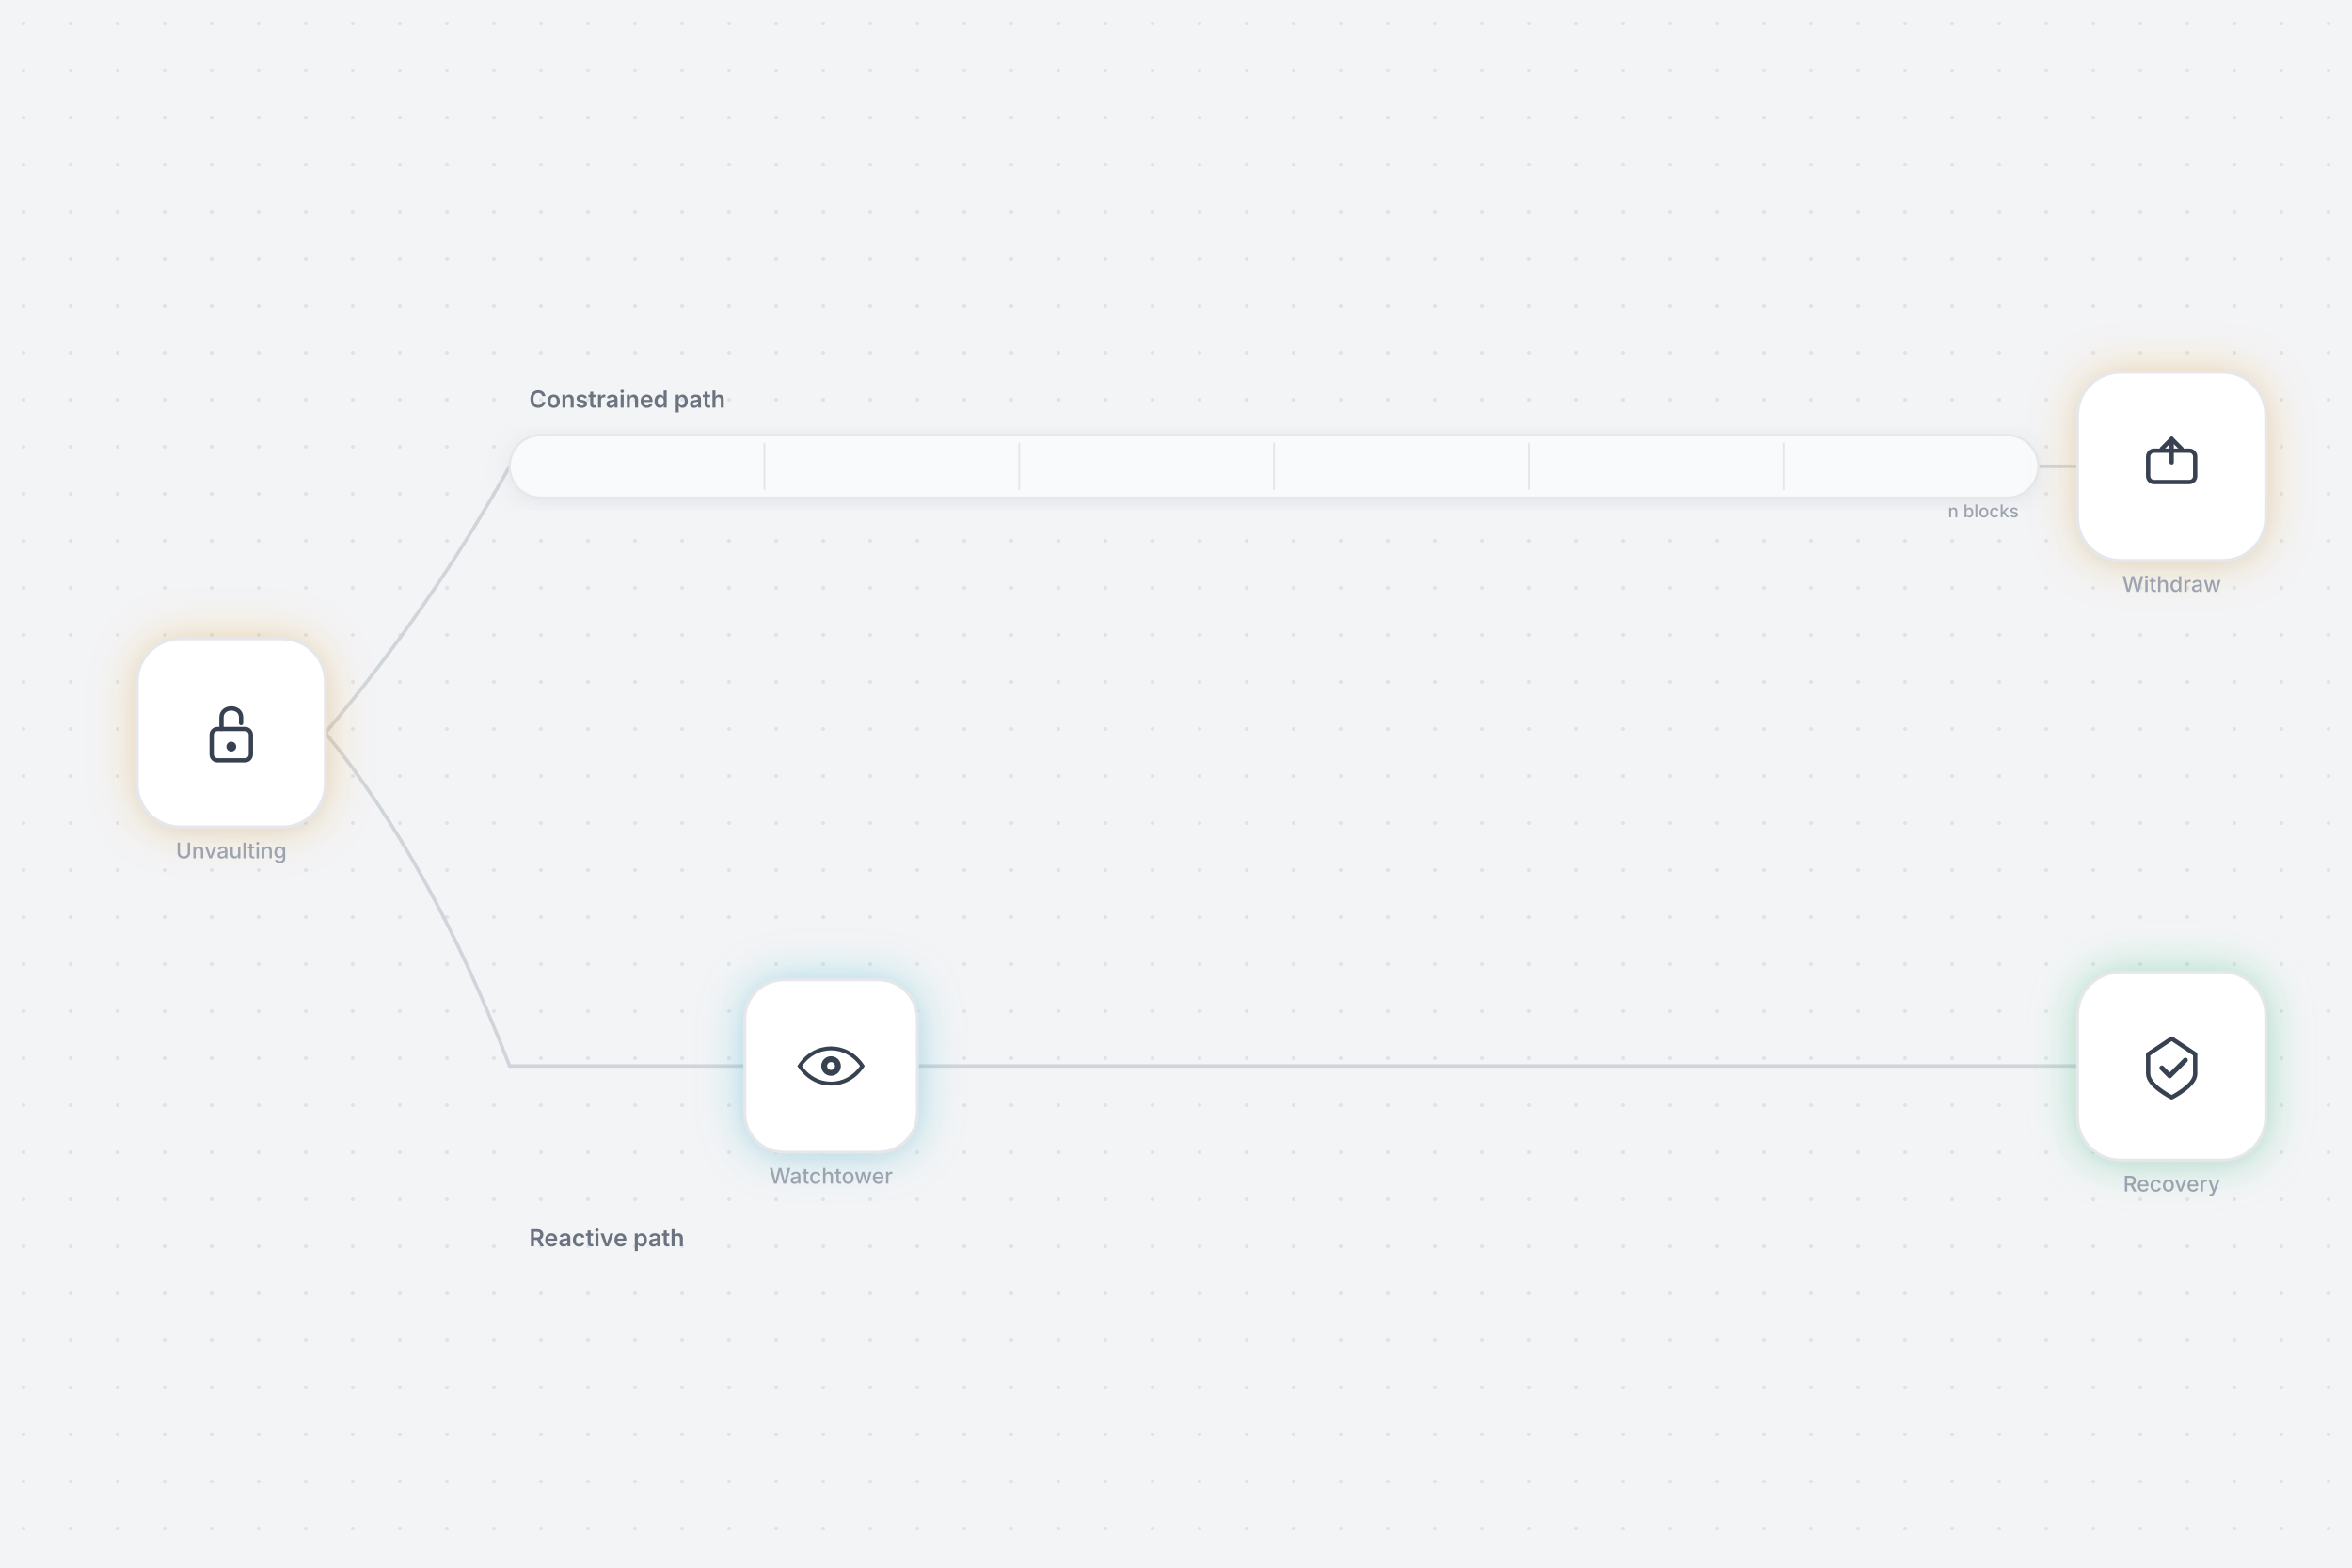
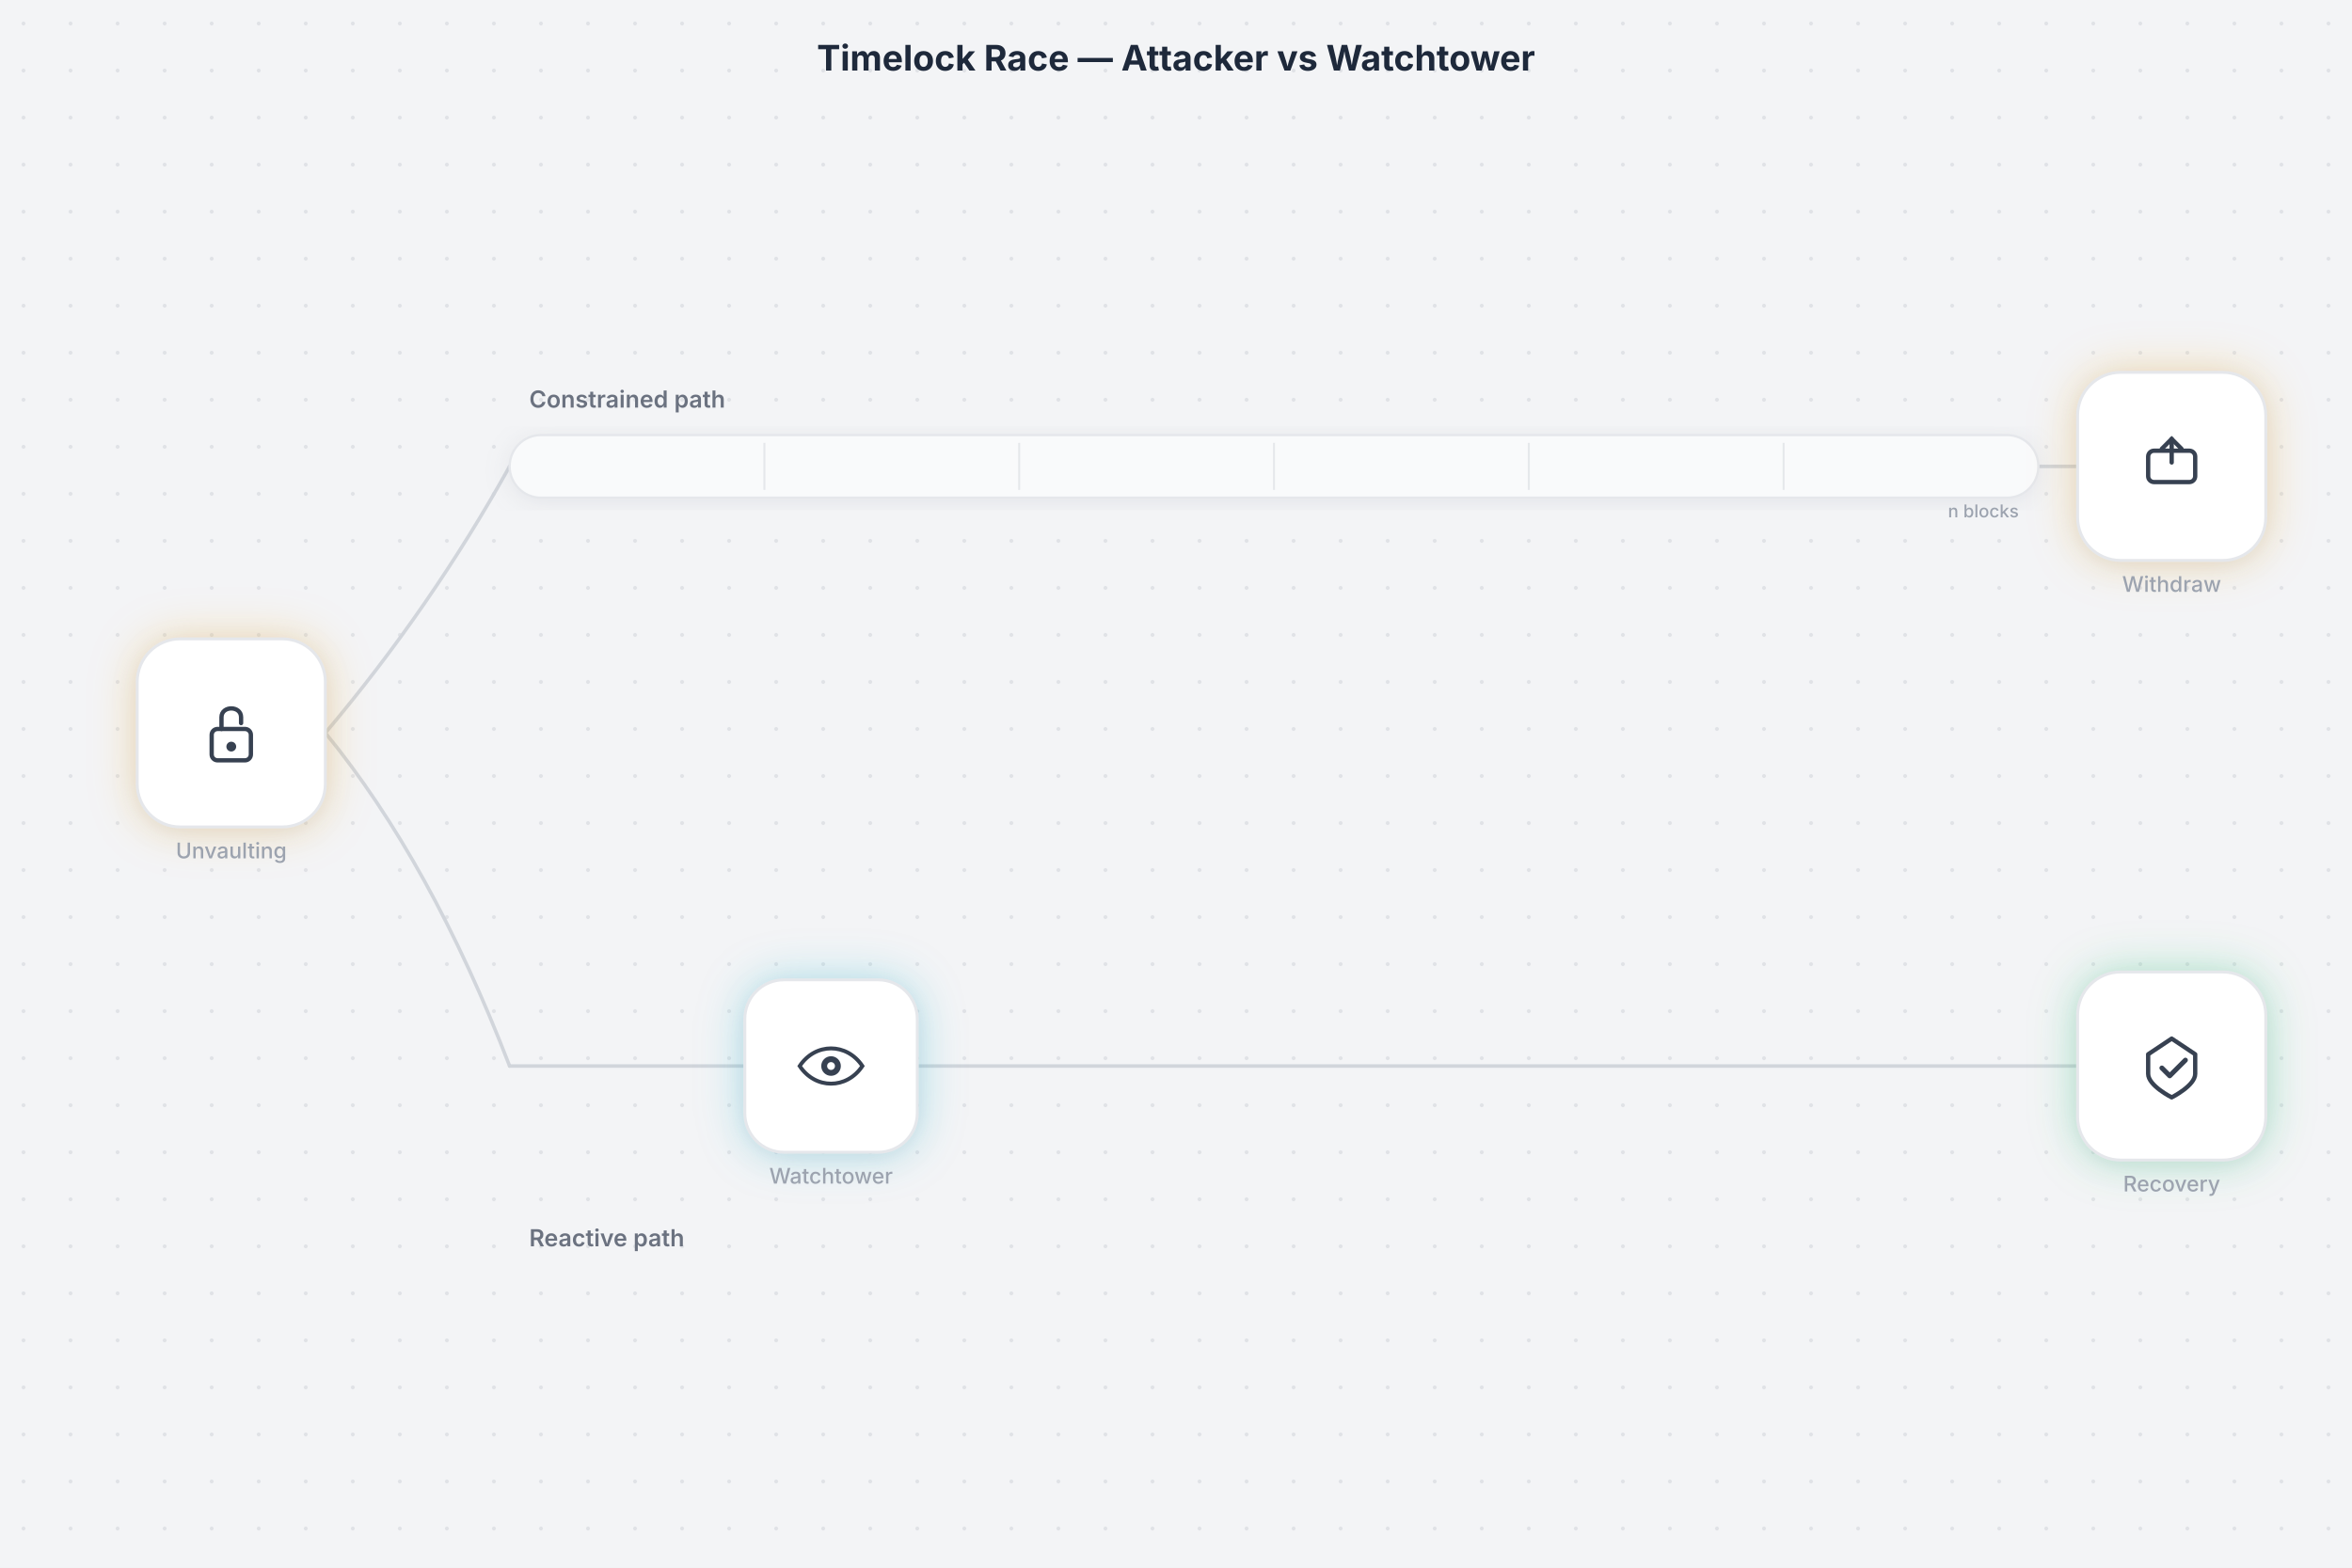
<svg xmlns="http://www.w3.org/2000/svg" viewBox="0 0 1200 800" width="1200" height="800" font-family="system-ui, -apple-system, sans-serif">
  <defs>
    <pattern id="dots" x="0" y="0" width="24" height="24" patternUnits="userSpaceOnUse">
      <circle cx="12" cy="12" r="1" fill="#c9cdd3" opacity="0.45" />
    </pattern>
    <filter id="cardShadow" x="-20%" y="-20%" width="140%" height="140%">
      <feDropShadow dx="0" dy="2" stdDeviation="6" flood-color="#9ca3b0" flood-opacity="0.18" />
    </filter>
    <filter id="activeGlow" x="-50%" y="-50%" width="200%" height="200%">
      <feDropShadow dx="0" dy="0" stdDeviation="18" flood-color="#ffffff" flood-opacity="0.55" />
      <feDropShadow dx="0" dy="0" stdDeviation="10" flood-color="#e0e7ff" flood-opacity="0.4" />
    </filter>
    <filter id="amberGlow" x="-40%" y="-40%" width="180%" height="180%">
      <feDropShadow dx="0" dy="0" stdDeviation="12" flood-color="#f59e0b" flood-opacity="0.3" />
    </filter>
    <filter id="cyanGlow" x="-40%" y="-40%" width="180%" height="180%">
      <feDropShadow dx="0" dy="0" stdDeviation="12" flood-color="#06b6d4" flood-opacity="0.3" />
    </filter>
    <filter id="greenGlow" x="-40%" y="-40%" width="180%" height="180%">
      <feDropShadow dx="0" dy="0" stdDeviation="12" flood-color="#22c55e" flood-opacity="0.3" />
    </filter>
    <filter id="redGlow" x="-40%" y="-40%" width="180%" height="180%">
      <feDropShadow dx="0" dy="0" stdDeviation="12" flood-color="#ef4444" flood-opacity="0.3" />
    </filter>
    <linearGradient id="amberGrad" x1="0" y1="0" x2="1" y2="1">
      <stop offset="0%" stop-color="#f59e0b" />
      <stop offset="100%" stop-color="#d97706" />
    </linearGradient>
    <linearGradient id="cyanGrad" x1="0" y1="0" x2="1" y2="1">
      <stop offset="0%" stop-color="#06b6d4" />
      <stop offset="100%" stop-color="#0891b2" />
    </linearGradient>
    <linearGradient id="greenGrad" x1="0" y1="0" x2="1" y2="1">
      <stop offset="0%" stop-color="#22c55e" />
      <stop offset="100%" stop-color="#16a34a" />
    </linearGradient>
    <clipPath id="barClip">
      <rect x="260" y="222" width="780" height="32" rx="16" />
    </clipPath>
  </defs>
  <rect width="1200" height="800" fill="#f3f4f6" />
  <rect width="1200" height="800" fill="url(#dots)" />
+   <text x="600" y="36" fill="#1e293b" font-size="18" text-anchor="middle" font-weight="700">Timelock Race — Attacker vs Watchtower</text>
  <path d="M166,374 Q220,310 260,238" stroke="#d1d5db" stroke-width="1.8" stroke-linecap="round" fill="none" />
  <path d="M166,374 Q220,440 260,544" stroke="#d1d5db" stroke-width="1.8" stroke-linecap="round" fill="none" />
  <line x1="260" y1="238" x2="1060" y2="238" stroke="#d1d5db" stroke-width="1.8" stroke-linecap="round" />
  <line x1="260" y1="544" x2="1060" y2="544" stroke="#d1d5db" stroke-width="1.8" stroke-linecap="round" />
  <rect x="260" y="222" width="780" height="32" rx="16" fill="#f9fafb" stroke="#e5e7eb" stroke-width="1.2" filter="url(#cardShadow)" />
  <line x1="390" y1="226" x2="390" y2="250" stroke="#d1d5db" stroke-width="1" opacity="0.5" />
  <line x1="520" y1="226" x2="520" y2="250" stroke="#d1d5db" stroke-width="1" opacity="0.5" />
  <line x1="650" y1="226" x2="650" y2="250" stroke="#d1d5db" stroke-width="1" opacity="0.5" />
  <line x1="780" y1="226" x2="780" y2="250" stroke="#d1d5db" stroke-width="1" opacity="0.5" />
  <line x1="910" y1="226" x2="910" y2="250" stroke="#d1d5db" stroke-width="1" opacity="0.5" />
  <rect x="260" y="222" height="32" rx="16" fill="#f59e0b" opacity="0" clip-path="url(#barClip)">
    <animate attributeName="width" values="0;0;0;490;490;490;490;0;0" keyTimes="0;0.12;0.14;0.50;0.52;0.78;0.82;0.86;1" dur="16s" repeatCount="indefinite" />
    <animate attributeName="opacity" values="0;0;0.55;0.55;0.55;0.55;0.55;0;0" keyTimes="0;0.12;0.16;0.48;0.50;0.78;0.82;0.86;1" dur="16s" repeatCount="indefinite" />
  </rect>
  <rect x="260" y="222" width="490" height="32" rx="16" fill="#ef4444" opacity="0" clip-path="url(#barClip)">
    <animate attributeName="opacity" values="0;0;0.45;0.45;0.45;0;0" keyTimes="0;0.52;0.56;0.76;0.78;0.84;1" dur="16s" repeatCount="indefinite" />
  </rect>
  <line x1="540" y1="260" x2="540" y2="528" stroke="#06b6d4" stroke-width="1.8" stroke-dasharray="6,4" opacity="0">
    <animate attributeName="opacity" values="0;0;0.45;0.45;0.45;0;0" keyTimes="0;0.30;0.34;0.48;0.50;0.56;1" dur="16s" repeatCount="indefinite" />
    <animate attributeName="stroke-dashoffset" from="0" to="10" dur="0.4s" repeatCount="indefinite" />
  </line>
  <path d="M166,374 Q220,310 260,238" stroke="#f59e0b" stroke-width="2.2" stroke-dasharray="8,6" stroke-linecap="round" fill="none" opacity="0">
    <animate attributeName="opacity" values="0;0;0.55;0.55;0;0" keyTimes="0;0.08;0.10;0.12;0.14;1" dur="16s" repeatCount="indefinite" />
    <animate attributeName="stroke-dashoffset" from="0" to="-14" dur="0.35s" repeatCount="indefinite" />
  </path>
  <path d="M166,374 Q220,440 260,544" stroke="#06b6d4" stroke-width="2.2" stroke-dasharray="8,6" stroke-linecap="round" fill="none" opacity="0">
    <animate attributeName="opacity" values="0;0;0.55;0.55;0;0" keyTimes="0;0.08;0.10;0.12;0.14;1" dur="16s" repeatCount="indefinite" />
    <animate attributeName="stroke-dashoffset" from="0" to="14" dur="0.35s" repeatCount="indefinite" />
  </path>
  <line x1="260" y1="238" x2="750" y2="238" stroke="#f59e0b" stroke-width="2.2" stroke-dasharray="8,6" stroke-linecap="round" opacity="0">
    <animate attributeName="opacity" values="0;0;0.5;0.5;0;0" keyTimes="0;0.14;0.18;0.48;0.50;1" dur="16s" repeatCount="indefinite" />
    <animate attributeName="stroke-dashoffset" from="0" to="-14" dur="0.8s" repeatCount="indefinite" />
  </line>
  <line x1="468" y1="544" x2="1060" y2="544" stroke="#22c55e" stroke-width="2.2" stroke-dasharray="8,6" stroke-linecap="round" opacity="0">
    <animate attributeName="opacity" values="0;0;0.55;0.55;0;0" keyTimes="0;0.38;0.40;0.50;0.52;1" dur="16s" repeatCount="indefinite" />
    <animate attributeName="stroke-dashoffset" from="0" to="-14" dur="0.25s" repeatCount="indefinite" />
  </line>
  <line x1="750" y1="238" x2="1060" y2="238" stroke="#ef4444" stroke-width="2" stroke-dasharray="4,8" stroke-linecap="round" opacity="0">
    <animate attributeName="opacity" values="0;0;0.35;0.35;0.35;0;0" keyTimes="0;0.52;0.56;0.76;0.78;0.84;1" dur="16s" repeatCount="indefinite" />
  </line>
  <g transform="translate(650, 180)" opacity="0">
    <animate attributeName="opacity" values="0;0;0.85;0.85;0.5;0;0" keyTimes="0;0.16;0.20;0.48;0.52;0.58;1" dur="16s" repeatCount="indefinite" />
    <circle cx="0" cy="0" r="18" fill="white" stroke="#d1d5db" stroke-width="1.5" filter="url(#cardShadow)" />
    <circle cx="0" cy="0" r="1.5" fill="#6b7280" />
    <line x1="0" y1="0" x2="0" y2="-12" stroke="#6b7280" stroke-width="2" stroke-linecap="round">
      <animateTransform attributeName="transform" type="rotate" values="0;0;0;360;360;0;0" keyTimes="0;0.14;0.16;0.50;0.52;0.88;1" dur="16s" repeatCount="indefinite" />
    </line>
    <line x1="0" y1="0" x2="5" y2="-7" stroke="#9ca3af" stroke-width="1.5" stroke-linecap="round" />
  </g>
  <g transform="translate(850, 238)" opacity="0">
    <animate attributeName="opacity" values="0;0;0.9;0.9;0.9;0;0" keyTimes="0;0.52;0.56;0.76;0.78;0.84;1" dur="16s" repeatCount="indefinite" />
    <line x1="-14" y1="-14" x2="14" y2="14" stroke="#ef4444" stroke-width="3.5" stroke-linecap="round" />
    <line x1="14" y1="-14" x2="-14" y2="14" stroke="#ef4444" stroke-width="3.5" stroke-linecap="round" />
  </g>
  <g opacity="0">
    <animate attributeName="opacity" values="0;0;1;1;0;0" keyTimes="0;0.14;0.18;0.48;0.50;1" dur="16s" repeatCount="indefinite" />
    <circle r="4" fill="#f59e0b">
      <animate attributeName="opacity" values="0.2;0.9;0.9;0.2" dur="1.6s" repeatCount="indefinite" />
      <animate attributeName="cx" from="260" to="750" dur="1.6s" repeatCount="indefinite" />
      <animate attributeName="cy" from="238" to="238" dur="1.6s" repeatCount="indefinite" />
    </circle>
    <circle r="2.5" fill="#fde68a">
      <animate attributeName="opacity" values="0.1;0.5;0.5;0.1" dur="1.6s" repeatCount="indefinite" begin="0.8s" />
      <animate attributeName="cx" from="260" to="750" dur="1.6s" repeatCount="indefinite" begin="0.8s" />
      <animate attributeName="cy" from="238" to="238" dur="1.6s" repeatCount="indefinite" begin="0.8s" />
    </circle>
  </g>
  <g opacity="0">
    <animate attributeName="opacity" values="0;0;1;1;0;0" keyTimes="0;0.38;0.40;0.50;0.52;1" dur="16s" repeatCount="indefinite" />
    <circle r="4.5" fill="#22c55e">
      <animate attributeName="opacity" values="0.2;0.95;0.95;0.2" dur="0.4s" repeatCount="indefinite" />
      <animate attributeName="cx" from="468" to="1060" dur="0.4s" repeatCount="indefinite" />
      <animate attributeName="cy" from="544" to="544" dur="0.4s" repeatCount="indefinite" />
    </circle>
    <circle r="3" fill="#22c55e">
      <animate attributeName="opacity" values="0.1;0.6;0.6;0.1" dur="0.4s" repeatCount="indefinite" begin="0.13s" />
      <animate attributeName="cx" from="468" to="1060" dur="0.4s" repeatCount="indefinite" begin="0.13s" />
      <animate attributeName="cy" from="544" to="544" dur="0.4s" repeatCount="indefinite" begin="0.13s" />
    </circle>
    <circle r="2" fill="#86efac">
      <animate attributeName="opacity" values="0.1;0.4;0.4;0.1" dur="0.4s" repeatCount="indefinite" begin="0.26s" />
      <animate attributeName="cx" from="468" to="1060" dur="0.4s" repeatCount="indefinite" begin="0.26s" />
      <animate attributeName="cy" from="544" to="544" dur="0.4s" repeatCount="indefinite" begin="0.26s" />
    </circle>
  </g>
  <g opacity="0">
    <animate attributeName="opacity" values="0;0;1;1;0;0" keyTimes="0;0.30;0.32;0.36;0.38;1" dur="16s" repeatCount="indefinite" />
    <circle r="3.5" fill="#06b6d4">
      <animate attributeName="opacity" values="0.2;0.9;0.9;0.2" dur="0.3s" repeatCount="indefinite" />
      <animate attributeName="cx" from="540" to="540" dur="0.3s" repeatCount="indefinite" />
      <animate attributeName="cy" from="260" to="528" dur="0.3s" repeatCount="indefinite" />
    </circle>
    <circle r="2" fill="#67e8f9">
      <animate attributeName="opacity" values="0.1;0.5;0.5;0.1" dur="0.3s" repeatCount="indefinite" begin="0.15s" />
      <animate attributeName="cx" from="540" to="540" dur="0.3s" repeatCount="indefinite" begin="0.15s" />
      <animate attributeName="cy" from="260" to="528" dur="0.3s" repeatCount="indefinite" begin="0.15s" />
    </circle>
  </g>
  <g aria-label="Unvaulting UTXO">
    <g transform="translate(70, 326)">
      <rect width="96" height="96" rx="22" fill="url(#amberGrad)" filter="url(#amberGlow)" />
      <g transform="translate(48, 48)" stroke="white" stroke-width="2.2" stroke-linecap="round" fill="none">
        <rect x="-10" y="-2" width="20" height="16" rx="3" />
        <path d="M-5,-2 L-5,-8 C-5,-14 5,-14 5,-8 L5,-5" />
        <circle cx="0" cy="7" r="2.5" fill="white" stroke="none" />
      </g>
      <rect width="96" height="96" rx="22" fill="white" stroke="#e5e7eb" stroke-width="1.5" filter="url(#cardShadow)">
        <animate attributeName="opacity" values="1;1;0;0;1;1" keyTimes="0;0.02;0.06;0.78;0.84;1" dur="16s" repeatCount="indefinite" />
      </rect>
      <g transform="translate(48, 48)" stroke="#374151" stroke-width="2.2" stroke-linecap="round" fill="none">
        <animate attributeName="opacity" values="1;1;0;0;1;1" keyTimes="0;0.02;0.06;0.78;0.84;1" dur="16s" repeatCount="indefinite" />
        <rect x="-10" y="-2" width="20" height="16" rx="3" />
        <path d="M-5,-2 L-5,-8 C-5,-14 5,-14 5,-8 L5,-5" />
        <circle cx="0" cy="7" r="2.5" fill="#374151" stroke="none" />
      </g>
      <rect x="-5" y="-5" width="106" height="106" rx="27" fill="none" stroke="white" stroke-width="2" opacity="0" filter="url(#activeGlow)">
        <animate attributeName="opacity" values="0;0;0.7;0.7;0;0" keyTimes="0;0.04;0.06;0.08;0.10;1" dur="16s" repeatCount="indefinite" />
      </rect>
      <rect x="-5" y="-5" width="106" height="106" rx="27" fill="none" stroke="white" stroke-width="1.5" opacity="0">
        <animate attributeName="opacity" values="0;0;0.4;0.4;0;0" keyTimes="0;0.06;0.08;0.76;0.78;1" dur="16s" repeatCount="indefinite" />
        <animate attributeName="x" values="-5;-9;-5" dur="1.2s" repeatCount="indefinite" />
        <animate attributeName="y" values="-5;-9;-5" dur="1.2s" repeatCount="indefinite" />
        <animate attributeName="width" values="106;114;106" dur="1.2s" repeatCount="indefinite" />
        <animate attributeName="height" values="106;114;106" dur="1.2s" repeatCount="indefinite" />
      </rect>
    </g>
    <text x="118" y="438" fill="#9ca3af" font-size="11" text-anchor="middle" font-weight="500">Unvaulting</text>
  </g>
  <g aria-label="Watchtower">
    <g transform="translate(380, 500)">
      <rect width="88" height="88" rx="20" fill="url(#cyanGrad)" filter="url(#cyanGlow)" />
      <g transform="translate(44, 44)" stroke="white" stroke-width="2" stroke-linecap="round" fill="none">
        <path d="M-16,0 C-8,-12 8,-12 16,0 C8,12 -8,12 -16,0Z" />
        <circle cx="0" cy="0" r="5" fill="white" stroke="none" />
        <circle cx="0" cy="0" r="2.5" fill="#0891b2" stroke="none" />
      </g>
      <rect width="88" height="88" rx="20" fill="white" stroke="#e5e7eb" stroke-width="1.5" filter="url(#cardShadow)">
        <animate attributeName="opacity" values="1;1;0;0;1;1" keyTimes="0;0.30;0.34;0.54;0.58;1" dur="16s" repeatCount="indefinite" />
      </rect>
      <g transform="translate(44, 44)" stroke="#374151" stroke-width="2" stroke-linecap="round" fill="none">
        <animate attributeName="opacity" values="1;1;0;0;1;1" keyTimes="0;0.30;0.34;0.54;0.58;1" dur="16s" repeatCount="indefinite" />
        <path d="M-16,0 C-8,-12 8,-12 16,0 C8,12 -8,12 -16,0Z" />
        <circle cx="0" cy="0" r="5" fill="#374151" stroke="none" />
        <circle cx="0" cy="0" r="2" fill="white" stroke="none" />
      </g>
      <rect x="-5" y="-5" width="98" height="98" rx="25" fill="none" stroke="white" stroke-width="2" opacity="0" filter="url(#activeGlow)">
        <animate attributeName="opacity" values="0;0;0.7;0.7;0;0" keyTimes="0;0.32;0.34;0.36;0.38;1" dur="16s" repeatCount="indefinite" />
      </rect>
      <rect x="-5" y="-5" width="98" height="98" rx="25" fill="none" stroke="white" stroke-width="1.5" opacity="0">
        <animate attributeName="opacity" values="0;0;0.4;0.4;0;0" keyTimes="0;0.34;0.36;0.52;0.54;1" dur="16s" repeatCount="indefinite" />
        <animate attributeName="x" values="-5;-9;-5" dur="1.2s" repeatCount="indefinite" />
        <animate attributeName="y" values="-5;-9;-5" dur="1.2s" repeatCount="indefinite" />
        <animate attributeName="width" values="98;106;98" dur="1.2s" repeatCount="indefinite" />
        <animate attributeName="height" values="98;106;98" dur="1.2s" repeatCount="indefinite" />
      </rect>
    </g>
    <text x="424" y="604" fill="#9ca3af" font-size="11" text-anchor="middle" font-weight="500">Watchtower</text>
  </g>
  <g aria-label="Withdrawal blocked">
    <g transform="translate(1060, 190)">
      <rect width="96" height="96" rx="22" fill="url(#amberGrad)" filter="url(#amberGlow)" />
      <g transform="translate(48, 48)" stroke="white" stroke-width="2.2" stroke-linecap="round" fill="none">
        <rect x="-12" y="-8" width="24" height="16" rx="3" />
        <line x1="0" y1="-2" x2="0" y2="-14" />
        <polyline points="-5,-9 0,-14 5,-9" />
      </g>
      <rect width="96" height="96" rx="22" fill="white" stroke="#e5e7eb" stroke-width="1.5" filter="url(#cardShadow)">
        <animate attributeName="opacity" values="1;1;0.8;0.8;1;1" keyTimes="0;0.40;0.44;0.50;0.54;1" dur="16s" repeatCount="indefinite" />
      </rect>
      <g transform="translate(48, 48)" stroke="#374151" stroke-width="2.2" stroke-linecap="round" fill="none">
        <rect x="-12" y="-8" width="24" height="16" rx="3" />
        <line x1="0" y1="-2" x2="0" y2="-14" />
        <polyline points="-5,-9 0,-14 5,-9" />
      </g>
      <rect x="-3" y="-3" width="102" height="102" rx="25" fill="none" stroke="#ef4444" stroke-width="2.5" opacity="0">
        <animate attributeName="opacity" values="0;0;0.8;0;0.7;0;0" keyTimes="0;0.53;0.55;0.57;0.59;0.61;1" dur="16s" repeatCount="indefinite" />
      </rect>
    </g>
    <text x="1108" y="302" fill="#9ca3af" font-size="11" text-anchor="middle" font-weight="500">Withdraw</text>
  </g>
  <g aria-label="Recovery succeeds">
    <g transform="translate(1060, 496)">
      <rect width="96" height="96" rx="22" fill="url(#greenGrad)" filter="url(#greenGlow)" />
      <g transform="translate(48, 48)" stroke="white" stroke-width="2.2" stroke-linecap="round" stroke-linejoin="round" fill="none">
        <path d="M0,-14 L12,-6 L12,4 C12,10 0,16 0,16 C0,16 -12,10 -12,4 L-12,-6Z" />
        <polyline points="-5,1 -1,5 7,-3" stroke-width="2.5" />
      </g>
      <rect width="96" height="96" rx="22" fill="white" stroke="#e5e7eb" stroke-width="1.5" filter="url(#cardShadow)">
        <animate attributeName="opacity" values="1;1;0;0;1;1" keyTimes="0;0.48;0.52;0.76;0.80;1" dur="16s" repeatCount="indefinite" />
      </rect>
      <g transform="translate(48, 48)" stroke="#374151" stroke-width="2.2" stroke-linecap="round" stroke-linejoin="round" fill="none">
        <animate attributeName="opacity" values="1;1;0;0;1;1" keyTimes="0;0.48;0.52;0.76;0.80;1" dur="16s" repeatCount="indefinite" />
        <path d="M0,-14 L12,-6 L12,4 C12,10 0,16 0,16 C0,16 -12,10 -12,4 L-12,-6Z" />
        <polyline points="-5,1 -1,5 7,-3" stroke-width="2.5" />
      </g>
      <rect x="-5" y="-5" width="106" height="106" rx="27" fill="none" stroke="white" stroke-width="2" opacity="0" filter="url(#activeGlow)">
        <animate attributeName="opacity" values="0;0;0.7;0.7;0;0" keyTimes="0;0.50;0.52;0.54;0.56;1" dur="16s" repeatCount="indefinite" />
      </rect>
      <rect x="48" y="48" width="0" height="0" rx="0" fill="none" stroke="#22c55e" stroke-width="2" opacity="0">
        <animate attributeName="opacity" values="0;0;0.6;0;0" keyTimes="0;0.52;0.54;0.62;1" dur="16s" repeatCount="indefinite" />
        <animate attributeName="x" values="48;48;-20;-20;48" keyTimes="0;0.52;0.62;0.64;1" dur="16s" repeatCount="indefinite" />
        <animate attributeName="y" values="48;48;-20;-20;48" keyTimes="0;0.52;0.62;0.64;1" dur="16s" repeatCount="indefinite" />
        <animate attributeName="width" values="0;0;136;136;0" keyTimes="0;0.52;0.62;0.64;1" dur="16s" repeatCount="indefinite" />
        <animate attributeName="height" values="0;0;136;136;0" keyTimes="0;0.52;0.62;0.64;1" dur="16s" repeatCount="indefinite" />
        <animate attributeName="rx" values="0;0;40;40;0" keyTimes="0;0.52;0.62;0.64;1" dur="16s" repeatCount="indefinite" />
      </rect>
      <rect x="48" y="48" width="0" height="0" rx="0" fill="none" stroke="#22c55e" stroke-width="1.5" opacity="0">
        <animate attributeName="opacity" values="0;0;0.4;0;0" keyTimes="0;0.54;0.56;0.64;1" dur="16s" repeatCount="indefinite" />
        <animate attributeName="x" values="48;48;-30;-30;48" keyTimes="0;0.54;0.64;0.66;1" dur="16s" repeatCount="indefinite" />
        <animate attributeName="y" values="48;48;-30;-30;48" keyTimes="0;0.54;0.64;0.66;1" dur="16s" repeatCount="indefinite" />
        <animate attributeName="width" values="0;0;156;156;0" keyTimes="0;0.54;0.64;0.66;1" dur="16s" repeatCount="indefinite" />
        <animate attributeName="height" values="0;0;156;156;0" keyTimes="0;0.54;0.64;0.66;1" dur="16s" repeatCount="indefinite" />
        <animate attributeName="rx" values="0;0;45;45;0" keyTimes="0;0.54;0.64;0.66;1" dur="16s" repeatCount="indefinite" />
      </rect>
      <rect x="-5" y="-5" width="106" height="106" rx="27" fill="none" stroke="white" stroke-width="1.5" opacity="0">
        <animate attributeName="opacity" values="0;0;0.4;0.4;0;0" keyTimes="0;0.52;0.54;0.74;0.76;1" dur="16s" repeatCount="indefinite" />
        <animate attributeName="x" values="-5;-9;-5" dur="1.2s" repeatCount="indefinite" />
        <animate attributeName="y" values="-5;-9;-5" dur="1.2s" repeatCount="indefinite" />
        <animate attributeName="width" values="106;114;106" dur="1.2s" repeatCount="indefinite" />
        <animate attributeName="height" values="106;114;106" dur="1.2s" repeatCount="indefinite" />
      </rect>
    </g>
    <text x="1108" y="608" fill="#9ca3af" font-size="11" text-anchor="middle" font-weight="500">Recovery</text>
  </g>
  <text x="270" y="208" fill="#6b7280" font-size="12" font-weight="600">Constrained path</text>
  <text x="270" y="636" fill="#6b7280" font-size="12" font-weight="600">Reactive path</text>
  <text x="1030" y="264" fill="#9ca3af" font-size="9" text-anchor="end" font-weight="500">n blocks</text>
</svg>
